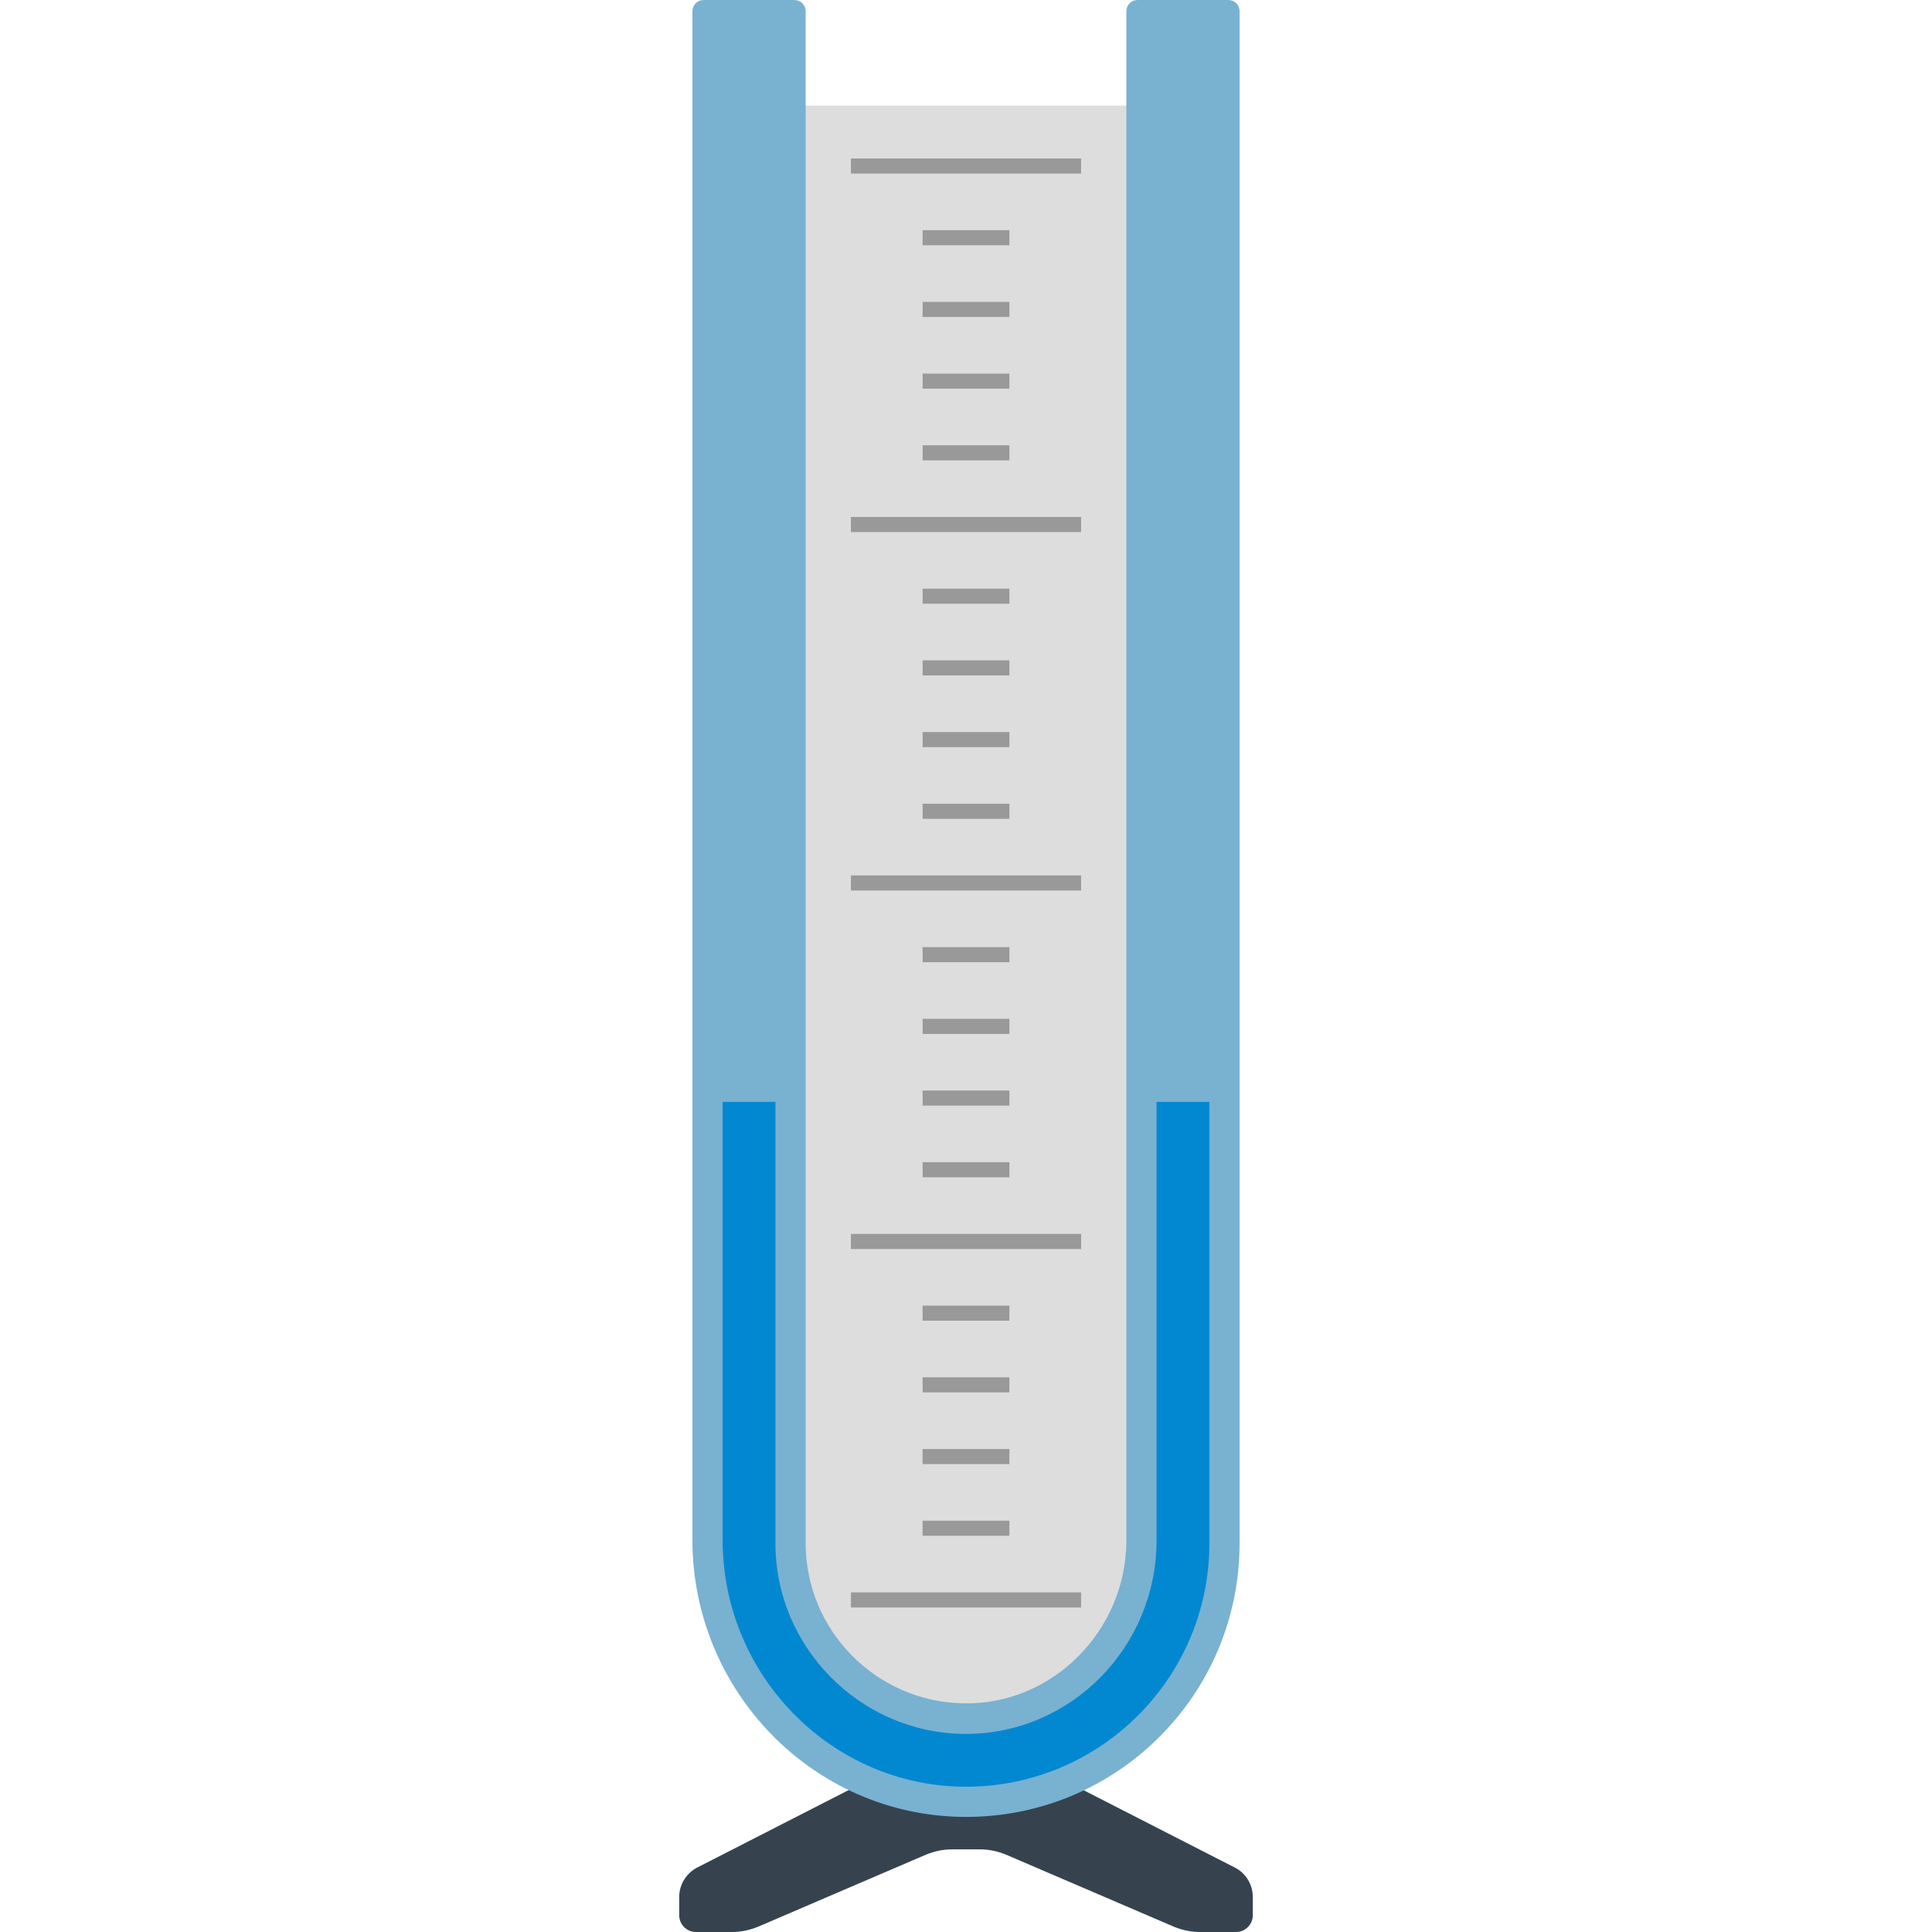
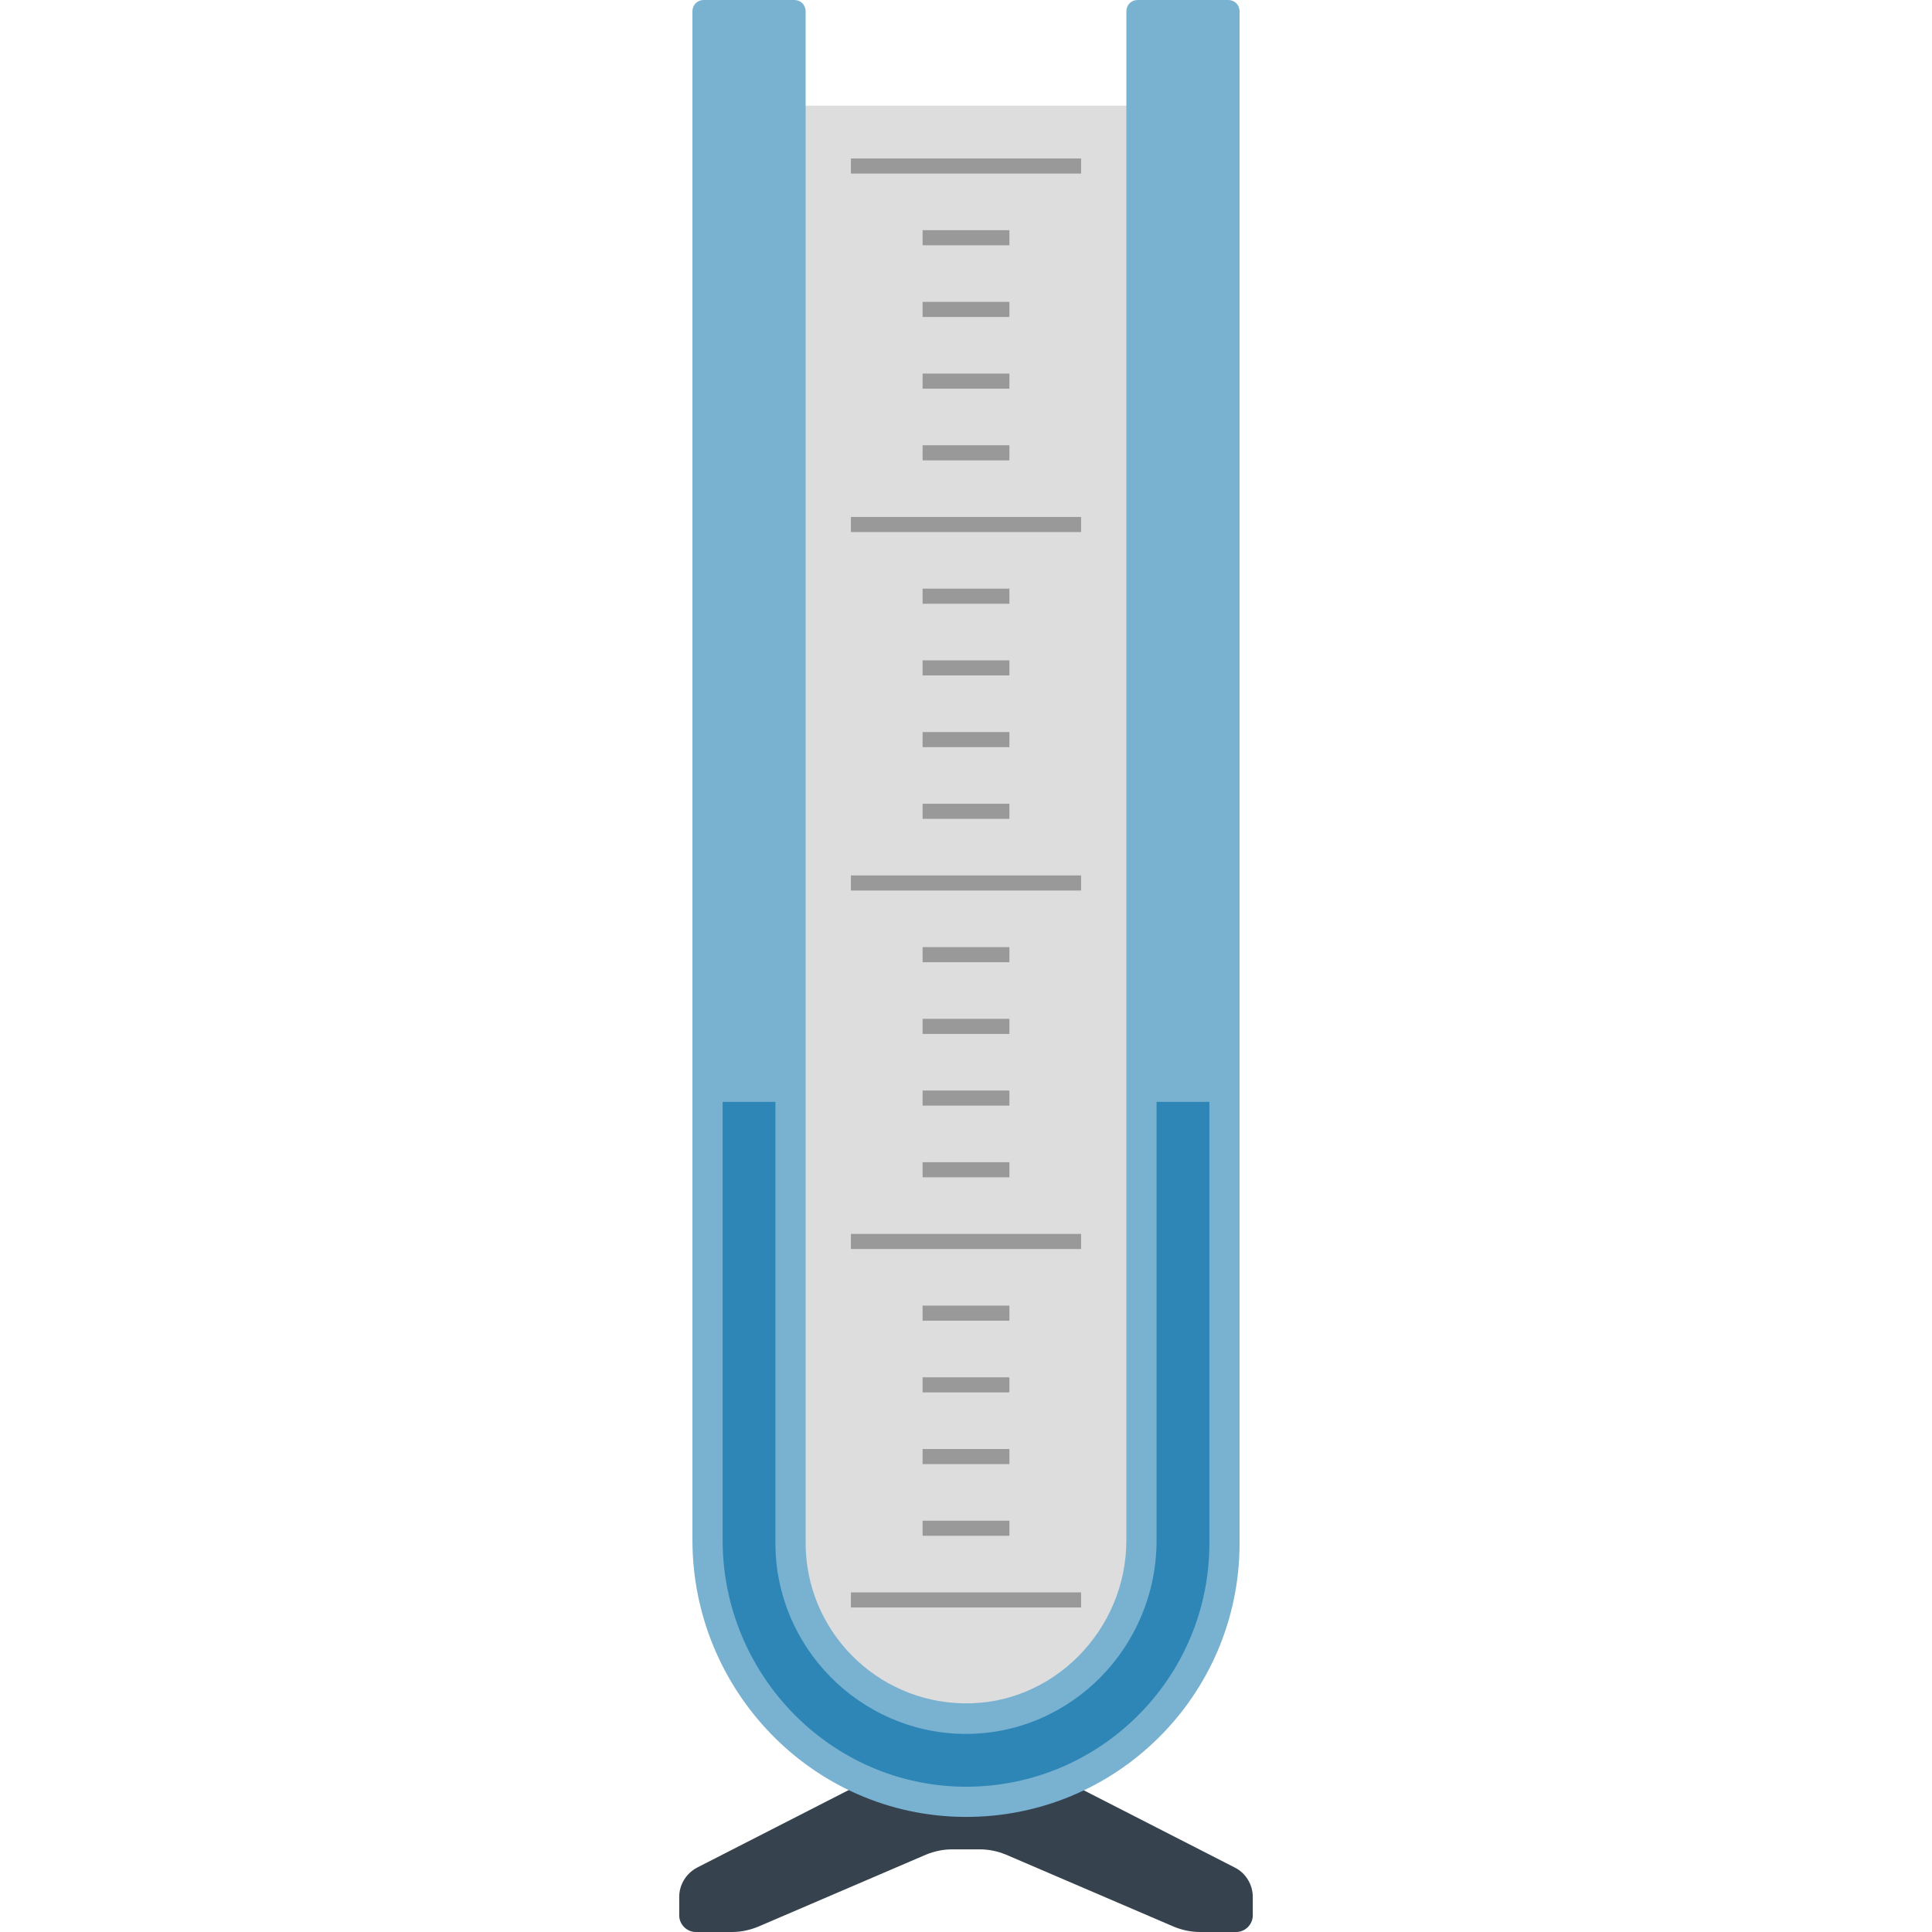
<svg xmlns="http://www.w3.org/2000/svg" version="1.1" x="0" y="0" viewBox="0 0 512 512" xml:space="preserve">
  <path d="M327.2 494.9l-61-31.2h-20.4l-61 31.2c-2.9 1.5-4.8 4.5-4.8 7.8v4.9c0 2.4 2 4.4 4.4 4.4h9.6c2.4 0 4.7-.5 6.9-1.4l44.5-19.1c2.2-.9 4.5-1.4 6.9-1.4h7.4c2.4 0 4.7.5 6.9 1.4l44.5 19.1c2.2.9 4.5 1.4 6.9 1.4h9.6c2.4 0 4.4-2 4.4-4.4v-4.9c0-3.2-1.8-6.3-4.8-7.8z" fill="#36434f" />
  <path fill="#ddd" d="M210.5 28h91v430h-91z" />
  <path d="M298.5 3v405.2c0 23.8-19.5 43.7-43.2 43.2-23.1-.4-41.8-19.3-41.8-42.5V3c0-1.7-1.3-3-3-3h-24c-1.7 0-3 1.3-3 3v405.1c0 40 32 73.1 72 73.4 40.3.3 73-32.3 73-72.5V3c0-1.7-1.3-3-3-3h-24c-1.7 0-3 1.3-3 3z" fill="#79b1d1" />
-   <path d="M306.5 292v116.2c0 28.3-22.7 51.3-50.5 51.3h-.9c-27.4-.5-49.6-23.1-49.6-50.5V292h-14v116.1c0 35.8 28.7 65.1 64 65.4h.5c35.6 0 64.5-28.9 64.5-64.5V292h-14z" fill="#0288d1" />
+   <path d="M306.5 292v116.2c0 28.3-22.7 51.3-50.5 51.3h-.9c-27.4-.5-49.6-23.1-49.6-50.5V292h-14v116.1c0 35.8 28.7 65.1 64 65.4h.5c35.6 0 64.5-28.9 64.5-64.5V292h-14z" fill="#2e86b7" />
  <path d="M244.5 403h23v4h-23v-4zm0-15h23v-4h-23v4zm0-19h23v-4h-23v4zm0-57h23v-4h-23v4zm0-19h23v-4h-23v4zm0-19h23v-4h-23v4zm0-57h23v-4h-23v4zm0-19h23v-4h-23v4zm0-19h23v-4h-23v4zm0-57h23v-4h-23v4zm0-19h23v-4h-23v4zm0-19h23v-4h-23v4zm23-42h-42v4h61v-4h-19zm-23 380h-19v4h61v-4h-42zm0-95h-19v4h61v-4h-42zm0-95h-19v4h61v-4h-42zm0-95h-19v4h61v-4h-42zm21 213h2v-4h-23v4h21zm0-95h2v-4h-23v4h21zm0-95h2v-4h-23v4h21zm0-95h2v-4h-23v4h21z" fill="#999" />
</svg>
